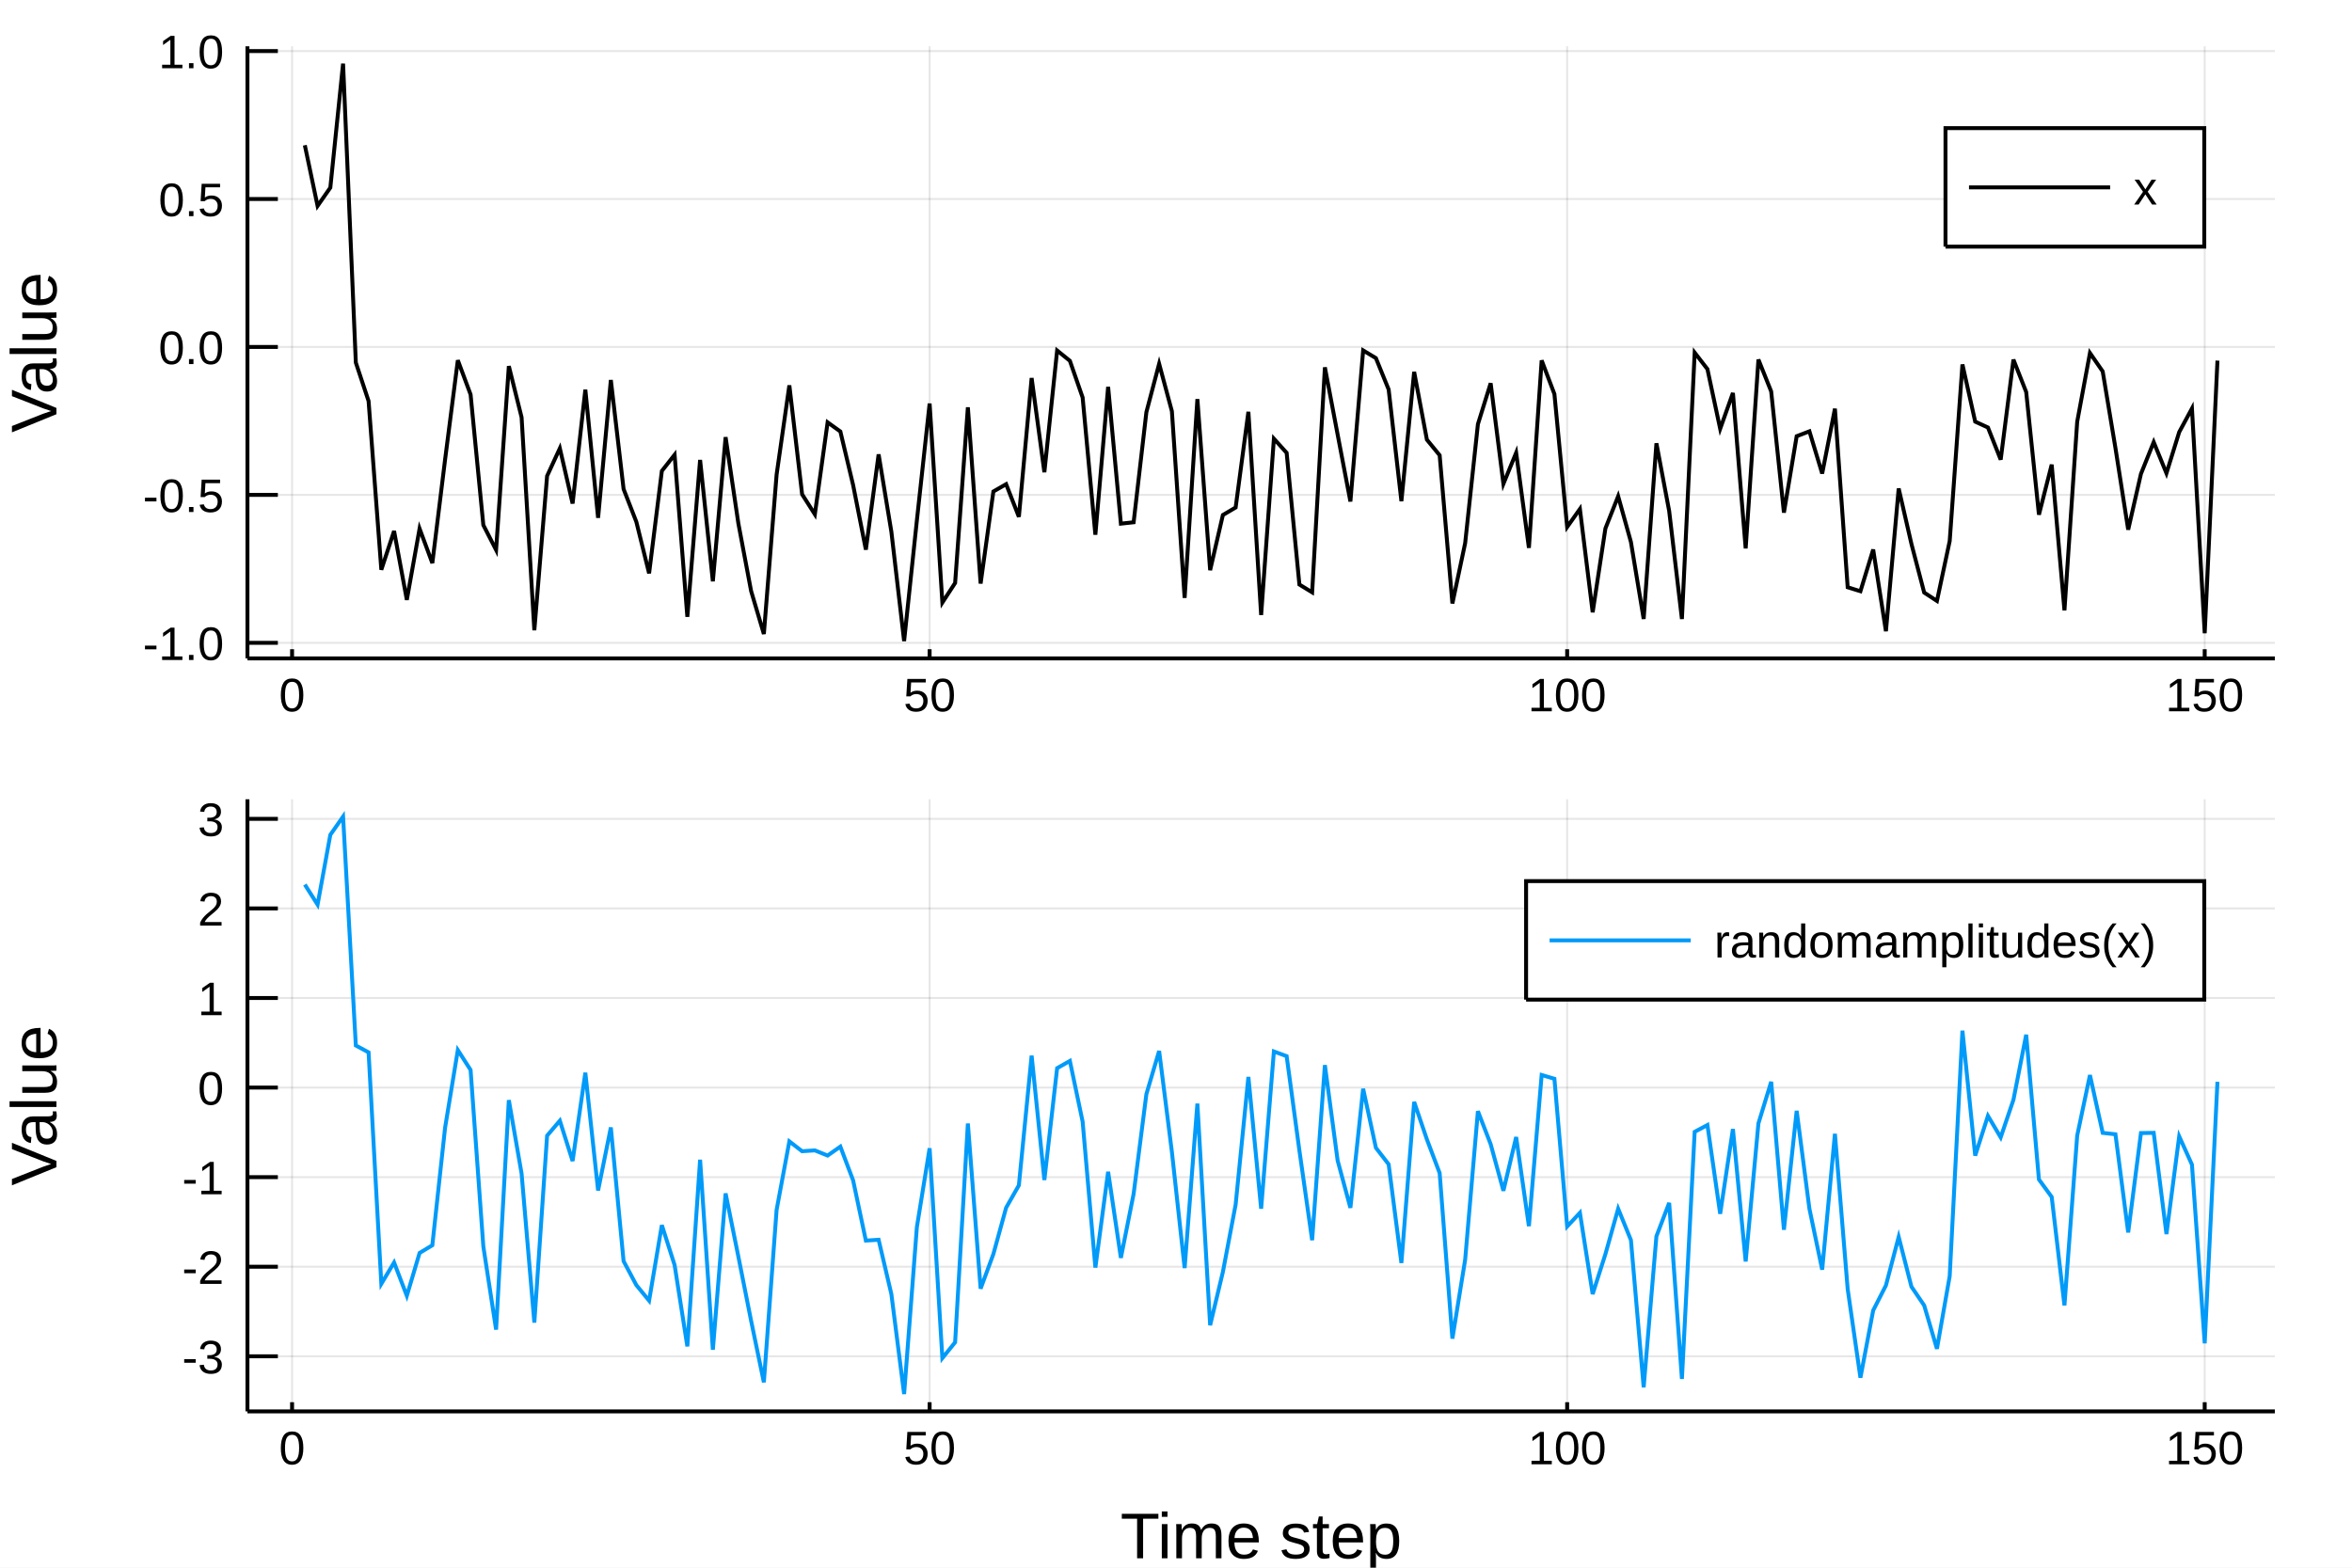
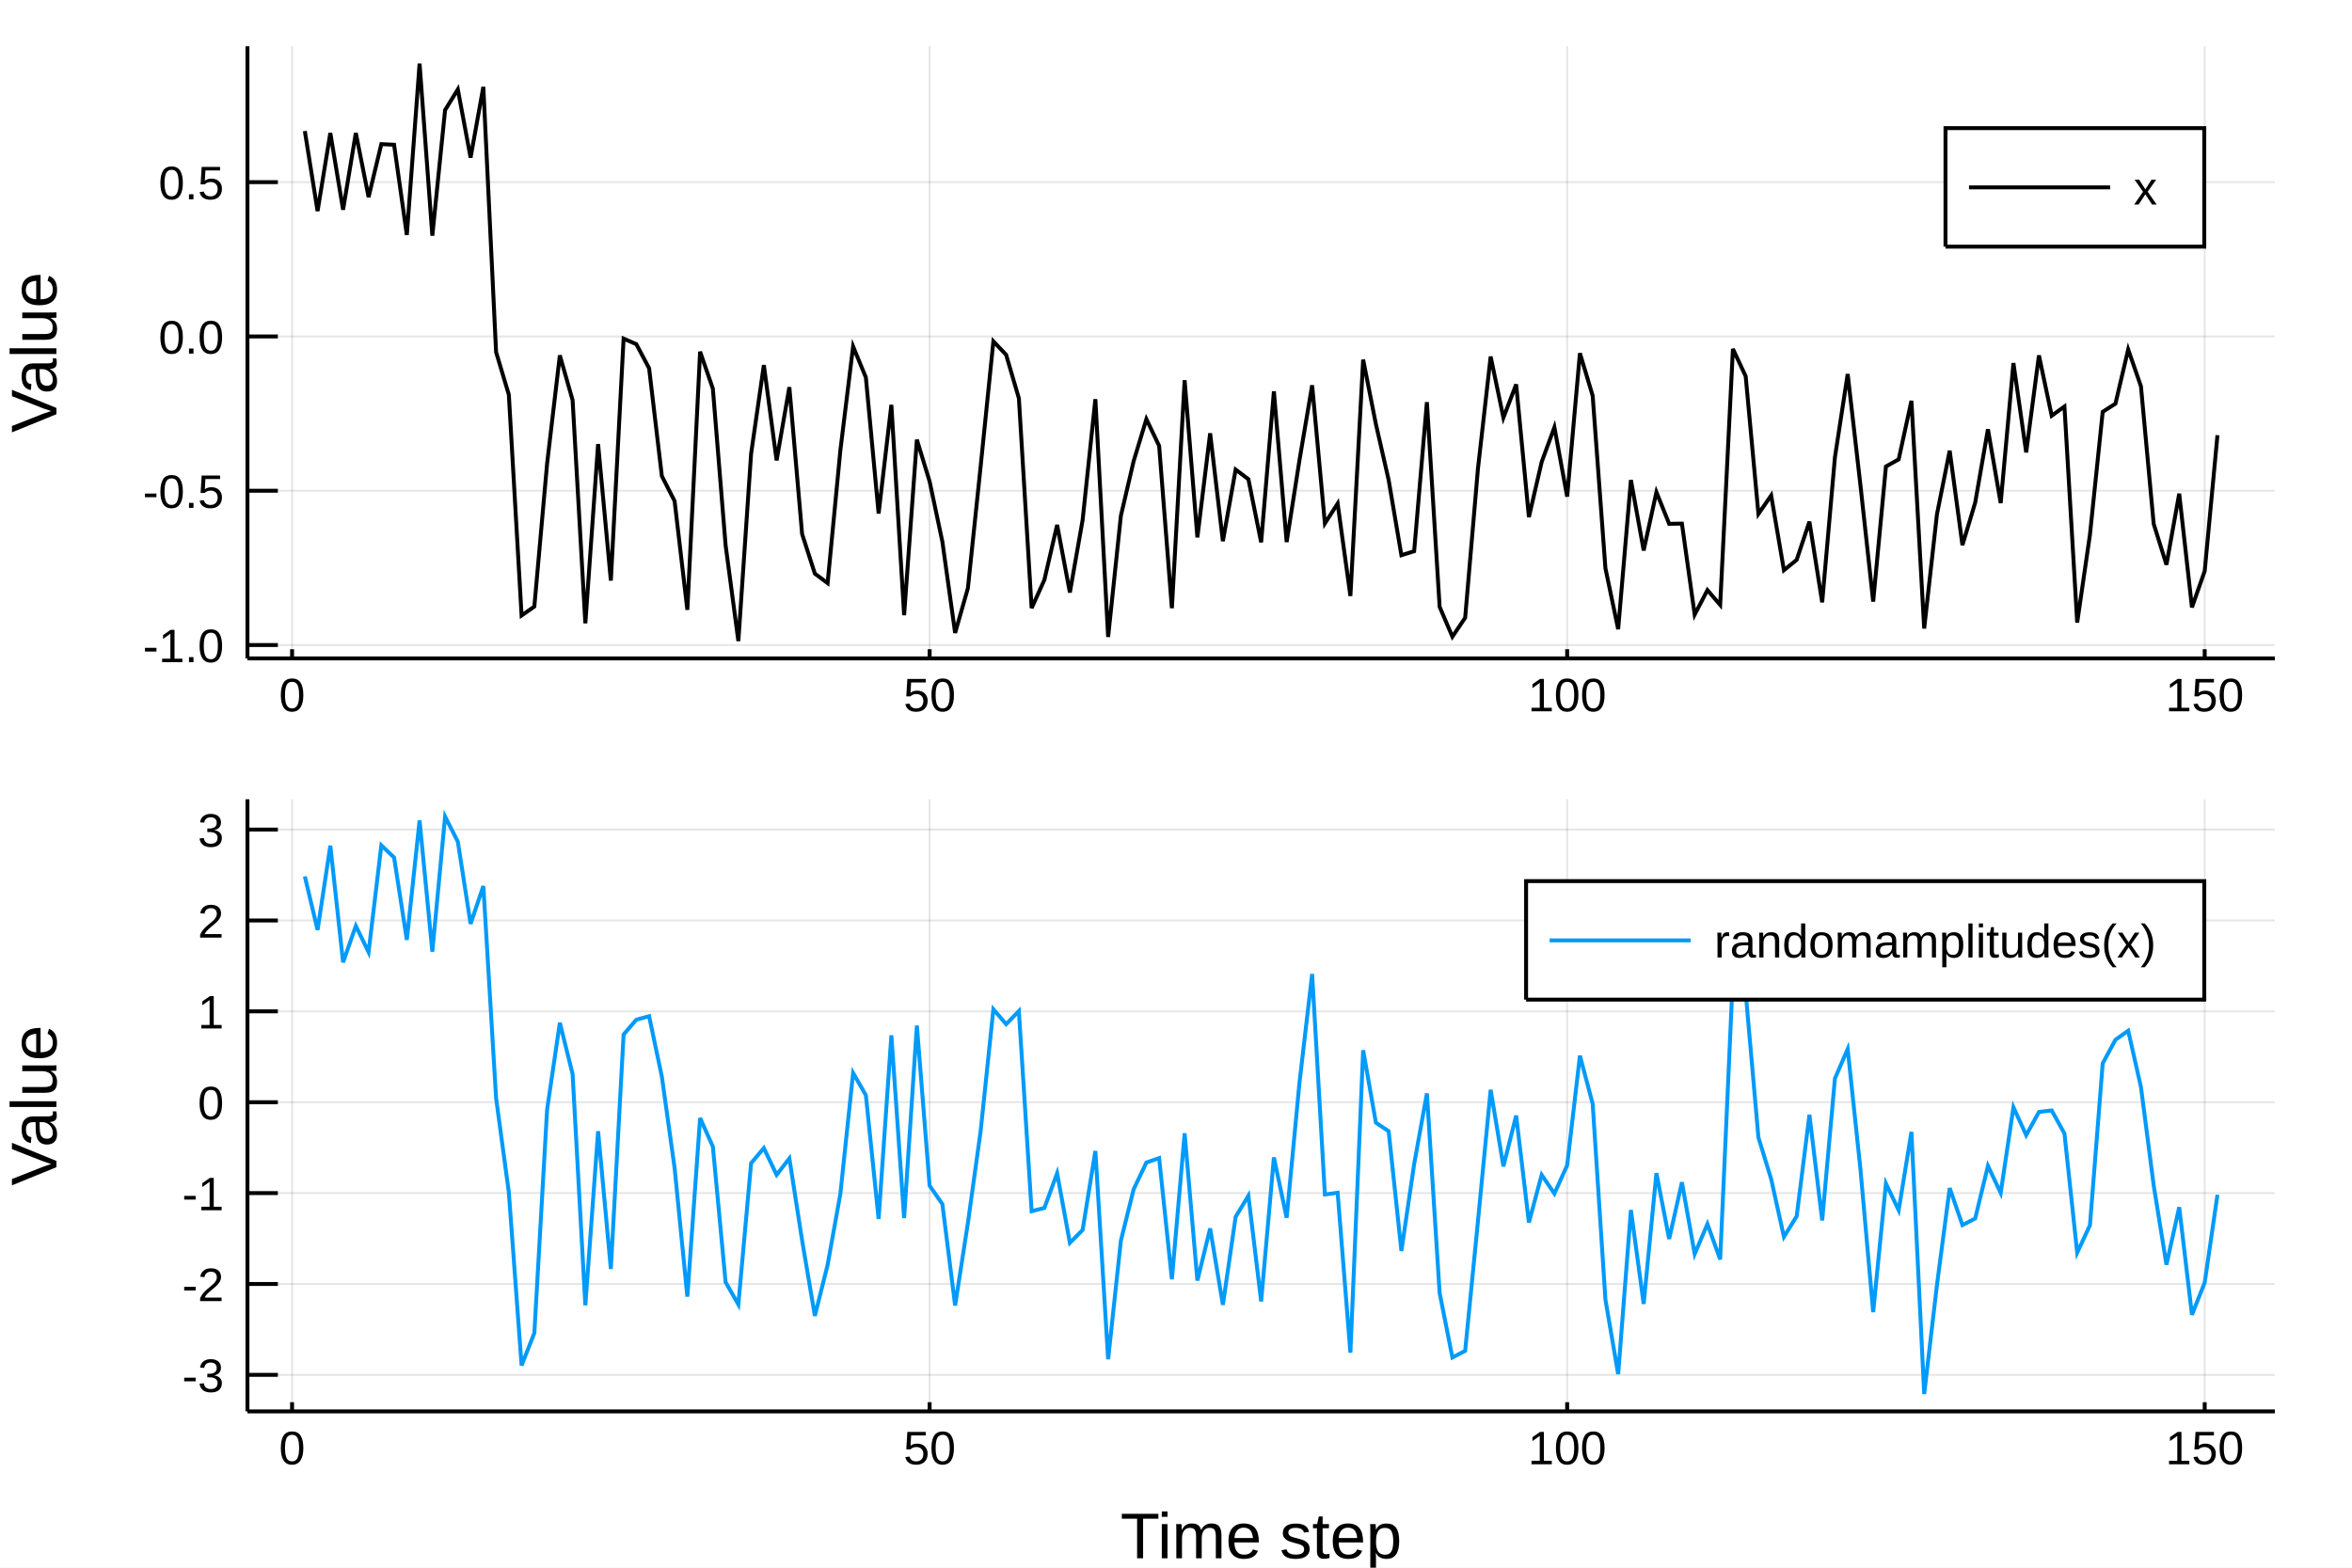
<svg xmlns="http://www.w3.org/2000/svg" width="600" height="400" viewBox="0 0 2400 1600">
  <defs>
-     <clipPath id="clip5600">
+     <clipPath id="clip6200">
      <rect x="0" y="0" width="2400" height="1600" />
    </clipPath>
  </defs>
-   <path clip-path="url(#clip5600)" d=" M0 1600 L2400 1600 L2400 0 L0 0  Z   " fill="#ffffff" fill-rule="evenodd" fill-opacity="1" />
+   <path clip-path="url(#clip6200)" d=" M0 1600 L2400 1600 L2400 0 L0 0  Z   " fill="#ffffff" fill-rule="evenodd" fill-opacity="1" />
  <defs>
-     <clipPath id="clip5601">
+     <clipPath id="clip6201">
      <rect x="480" y="0" width="1681" height="1600" />
    </clipPath>
  </defs>
-   <path clip-path="url(#clip5600)" d=" M252.496 671.979 L2321.26 671.979 L2321.26 47.244 L252.496 47.244  Z   " fill="#ffffff" fill-rule="evenodd" fill-opacity="1" />
+   <path clip-path="url(#clip6200)" d=" M252.496 671.979 L2321.26 671.979 L2321.26 47.244 L252.496 47.244  Z   " fill="#ffffff" fill-rule="evenodd" fill-opacity="1" />
  <defs>
-     <clipPath id="clip5602">
+     <clipPath id="clip6202">
      <rect x="252" y="47" width="2070" height="626" />
    </clipPath>
  </defs>
-   <polyline clip-path="url(#clip5602)" style="stroke:#000000; stroke-width:2; stroke-opacity:0.1; fill:none" points="   298.035,671.979 298.035,47.244    " />
-   <polyline clip-path="url(#clip5602)" style="stroke:#000000; stroke-width:2; stroke-opacity:0.1; fill:none" points="   948.59,671.979 948.59,47.244    " />
-   <polyline clip-path="url(#clip5602)" style="stroke:#000000; stroke-width:2; stroke-opacity:0.1; fill:none" points="   1599.14,671.979 1599.14,47.244    " />
-   <polyline clip-path="url(#clip5602)" style="stroke:#000000; stroke-width:2; stroke-opacity:0.1; fill:none" points="   2249.7,671.979 2249.7,47.244    " />
-   <polyline clip-path="url(#clip5602)" style="stroke:#000000; stroke-width:2; stroke-opacity:0.1; fill:none" points="   252.496,656.08 2321.26,656.08    " />
-   <polyline clip-path="url(#clip5602)" style="stroke:#000000; stroke-width:2; stroke-opacity:0.1; fill:none" points="   252.496,505.088 2321.26,505.088    " />
-   <polyline clip-path="url(#clip5602)" style="stroke:#000000; stroke-width:2; stroke-opacity:0.1; fill:none" points="   252.496,354.096 2321.26,354.096    " />
-   <polyline clip-path="url(#clip5602)" style="stroke:#000000; stroke-width:2; stroke-opacity:0.1; fill:none" points="   252.496,203.104 2321.26,203.104    " />
-   <polyline clip-path="url(#clip5602)" style="stroke:#000000; stroke-width:2; stroke-opacity:0.1; fill:none" points="   252.496,52.112 2321.26,52.112    " />
-   <polyline clip-path="url(#clip5600)" style="stroke:#000000; stroke-width:4; stroke-opacity:1; fill:none" points="   252.496,671.979 2321.26,671.979    " />
-   <polyline clip-path="url(#clip5600)" style="stroke:#000000; stroke-width:4; stroke-opacity:1; fill:none" points="   252.496,671.979 252.496,47.244    " />
-   <polyline clip-path="url(#clip5600)" style="stroke:#000000; stroke-width:4; stroke-opacity:1; fill:none" points="   298.035,671.979 298.035,662.608    " />
-   <polyline clip-path="url(#clip5600)" style="stroke:#000000; stroke-width:4; stroke-opacity:1; fill:none" points="   948.59,671.979 948.59,662.608    " />
-   <polyline clip-path="url(#clip5600)" style="stroke:#000000; stroke-width:4; stroke-opacity:1; fill:none" points="   1599.14,671.979 1599.14,662.608    " />
-   <polyline clip-path="url(#clip5600)" style="stroke:#000000; stroke-width:4; stroke-opacity:1; fill:none" points="   2249.7,671.979 2249.7,662.608    " />
-   <polyline clip-path="url(#clip5600)" style="stroke:#000000; stroke-width:4; stroke-opacity:1; fill:none" points="   252.496,656.08 283.528,656.08    " />
-   <polyline clip-path="url(#clip5600)" style="stroke:#000000; stroke-width:4; stroke-opacity:1; fill:none" points="   252.496,505.088 283.528,505.088    " />
-   <polyline clip-path="url(#clip5600)" style="stroke:#000000; stroke-width:4; stroke-opacity:1; fill:none" points="   252.496,354.096 283.528,354.096    " />
-   <polyline clip-path="url(#clip5600)" style="stroke:#000000; stroke-width:4; stroke-opacity:1; fill:none" points="   252.496,203.104 283.528,203.104    " />
-   <polyline clip-path="url(#clip5600)" style="stroke:#000000; stroke-width:4; stroke-opacity:1; fill:none" points="   252.496,52.112 283.528,52.112    " />
-   <g clip-path="url(#clip5600)">
+   <polyline clip-path="url(#clip6202)" style="stroke:#000000; stroke-width:2; stroke-opacity:0.1; fill:none" points="   298.035,671.979 298.035,47.244    " />
+   <polyline clip-path="url(#clip6202)" style="stroke:#000000; stroke-width:2; stroke-opacity:0.1; fill:none" points="   948.59,671.979 948.59,47.244    " />
+   <polyline clip-path="url(#clip6202)" style="stroke:#000000; stroke-width:2; stroke-opacity:0.1; fill:none" points="   1599.14,671.979 1599.14,47.244    " />
+   <polyline clip-path="url(#clip6202)" style="stroke:#000000; stroke-width:2; stroke-opacity:0.1; fill:none" points="   2249.7,671.979 2249.7,47.244    " />
+   <polyline clip-path="url(#clip6202)" style="stroke:#000000; stroke-width:2; stroke-opacity:0.1; fill:none" points="   252.496,658.323 2321.26,658.323    " />
+   <polyline clip-path="url(#clip6202)" style="stroke:#000000; stroke-width:2; stroke-opacity:0.1; fill:none" points="   252.496,500.849 2321.26,500.849    " />
+   <polyline clip-path="url(#clip6202)" style="stroke:#000000; stroke-width:2; stroke-opacity:0.1; fill:none" points="   252.496,343.376 2321.26,343.376    " />
+   <polyline clip-path="url(#clip6202)" style="stroke:#000000; stroke-width:2; stroke-opacity:0.1; fill:none" points="   252.496,185.903 2321.26,185.903    " />
+   <polyline clip-path="url(#clip6200)" style="stroke:#000000; stroke-width:4; stroke-opacity:1; fill:none" points="   252.496,671.979 2321.26,671.979    " />
+   <polyline clip-path="url(#clip6200)" style="stroke:#000000; stroke-width:4; stroke-opacity:1; fill:none" points="   252.496,671.979 252.496,47.244    " />
+   <polyline clip-path="url(#clip6200)" style="stroke:#000000; stroke-width:4; stroke-opacity:1; fill:none" points="   298.035,671.979 298.035,662.608    " />
+   <polyline clip-path="url(#clip6200)" style="stroke:#000000; stroke-width:4; stroke-opacity:1; fill:none" points="   948.59,671.979 948.59,662.608    " />
+   <polyline clip-path="url(#clip6200)" style="stroke:#000000; stroke-width:4; stroke-opacity:1; fill:none" points="   1599.14,671.979 1599.14,662.608    " />
+   <polyline clip-path="url(#clip6200)" style="stroke:#000000; stroke-width:4; stroke-opacity:1; fill:none" points="   2249.7,671.979 2249.7,662.608    " />
+   <polyline clip-path="url(#clip6200)" style="stroke:#000000; stroke-width:4; stroke-opacity:1; fill:none" points="   252.496,658.323 283.528,658.323    " />
+   <polyline clip-path="url(#clip6200)" style="stroke:#000000; stroke-width:4; stroke-opacity:1; fill:none" points="   252.496,500.849 283.528,500.849    " />
+   <polyline clip-path="url(#clip6200)" style="stroke:#000000; stroke-width:4; stroke-opacity:1; fill:none" points="   252.496,343.376 283.528,343.376    " />
+   <polyline clip-path="url(#clip6200)" style="stroke:#000000; stroke-width:4; stroke-opacity:1; fill:none" points="   252.496,185.903 283.528,185.903    " />
+   <g clip-path="url(#clip6200)">
    <text style="fill:#000000; fill-opacity:1; font-family:Arial,Helvetica Neue,Helvetica,sans-serif; font-size:48px; text-anchor:middle;" transform="rotate(0, 298.035, 725.979)" x="298.035" y="725.979">0</text>
  </g>
-   <g clip-path="url(#clip5600)">
+   <g clip-path="url(#clip6200)">
    <text style="fill:#000000; fill-opacity:1; font-family:Arial,Helvetica Neue,Helvetica,sans-serif; font-size:48px; text-anchor:middle;" transform="rotate(0, 948.59, 725.979)" x="948.59" y="725.979">50</text>
  </g>
-   <g clip-path="url(#clip5600)">
+   <g clip-path="url(#clip6200)">
    <text style="fill:#000000; fill-opacity:1; font-family:Arial,Helvetica Neue,Helvetica,sans-serif; font-size:48px; text-anchor:middle;" transform="rotate(0, 1599.14, 725.979)" x="1599.14" y="725.979">100</text>
  </g>
-   <g clip-path="url(#clip5600)">
+   <g clip-path="url(#clip6200)">
    <text style="fill:#000000; fill-opacity:1; font-family:Arial,Helvetica Neue,Helvetica,sans-serif; font-size:48px; text-anchor:middle;" transform="rotate(0, 2249.7, 725.979)" x="2249.7" y="725.979">150</text>
  </g>
-   <g clip-path="url(#clip5600)">
-     <text style="fill:#000000; fill-opacity:1; font-family:Arial,Helvetica Neue,Helvetica,sans-serif; font-size:48px; text-anchor:end;" transform="rotate(0, 228.496, 673.58)" x="228.496" y="673.58">-1.0</text>
+   <g clip-path="url(#clip6200)">
+     <text style="fill:#000000; fill-opacity:1; font-family:Arial,Helvetica Neue,Helvetica,sans-serif; font-size:48px; text-anchor:end;" transform="rotate(0, 228.496, 675.823)" x="228.496" y="675.823">-1.0</text>
  </g>
-   <g clip-path="url(#clip5600)">
-     <text style="fill:#000000; fill-opacity:1; font-family:Arial,Helvetica Neue,Helvetica,sans-serif; font-size:48px; text-anchor:end;" transform="rotate(0, 228.496, 522.588)" x="228.496" y="522.588">-0.5</text>
+   <g clip-path="url(#clip6200)">
+     <text style="fill:#000000; fill-opacity:1; font-family:Arial,Helvetica Neue,Helvetica,sans-serif; font-size:48px; text-anchor:end;" transform="rotate(0, 228.496, 518.349)" x="228.496" y="518.349">-0.5</text>
  </g>
-   <g clip-path="url(#clip5600)">
-     <text style="fill:#000000; fill-opacity:1; font-family:Arial,Helvetica Neue,Helvetica,sans-serif; font-size:48px; text-anchor:end;" transform="rotate(0, 228.496, 371.596)" x="228.496" y="371.596">0.0</text>
+   <g clip-path="url(#clip6200)">
+     <text style="fill:#000000; fill-opacity:1; font-family:Arial,Helvetica Neue,Helvetica,sans-serif; font-size:48px; text-anchor:end;" transform="rotate(0, 228.496, 360.876)" x="228.496" y="360.876">0.0</text>
  </g>
-   <g clip-path="url(#clip5600)">
-     <text style="fill:#000000; fill-opacity:1; font-family:Arial,Helvetica Neue,Helvetica,sans-serif; font-size:48px; text-anchor:end;" transform="rotate(0, 228.496, 220.604)" x="228.496" y="220.604">0.5</text>
+   <g clip-path="url(#clip6200)">
+     <text style="fill:#000000; fill-opacity:1; font-family:Arial,Helvetica Neue,Helvetica,sans-serif; font-size:48px; text-anchor:end;" transform="rotate(0, 228.496, 203.403)" x="228.496" y="203.403">0.5</text>
  </g>
-   <g clip-path="url(#clip5600)">
-     <text style="fill:#000000; fill-opacity:1; font-family:Arial,Helvetica Neue,Helvetica,sans-serif; font-size:48px; text-anchor:end;" transform="rotate(0, 228.496, 69.6117)" x="228.496" y="69.612">1.0</text>
-   </g>
-   <g clip-path="url(#clip5600)">
+   <g clip-path="url(#clip6200)">
    <text style="fill:#000000; fill-opacity:1; font-family:Arial,Helvetica Neue,Helvetica,sans-serif; font-size:66px; text-anchor:middle;" transform="rotate(-90, 57.6, 359.611)" x="57.6" y="359.611">Value</text>
  </g>
-   <polyline clip-path="url(#clip5602)" style="stroke:#000000; stroke-width:4; stroke-opacity:1; fill:none" points="   311.046,148.236 324.057,210.155 337.068,191.503 350.079,64.925 363.091,370.071 376.102,409.336 389.113,581.487 402.124,541.955 415.135,612.224 428.146,539.513    441.157,574.72 454.168,469.082 467.179,367.675 480.19,402.667 493.201,535.896 506.213,561.276 519.224,373.669 532.235,425.945 545.246,643.26 558.257,485.777    571.268,457.555 584.279,513.906 597.29,397.711 610.301,528.533 623.312,387.837 636.323,499.168 649.335,532.623 662.346,585.157 675.357,480.687 688.368,464.145    701.379,629.537 714.39,469.425 727.401,593.303 740.412,446.155 753.423,534.166 766.434,603.188 779.445,647.079 792.457,484.347 805.468,393.295 818.479,504.501    831.49,524.912 844.501,431.037 857.512,440.391 870.523,495.041 883.534,560.977 896.545,463.745 909.556,542.68 922.567,654.297 935.579,531.185 948.59,411.848    961.601,614.972 974.612,594.977 987.623,415.702 1000.63,595.59 1013.65,501.633 1026.66,494.162 1039.67,527.483 1052.68,385.817 1065.69,481.952 1078.7,357.736    1091.71,368.241 1104.72,405.684 1117.73,545.744 1130.74,394.809 1143.76,534.446 1156.77,533.026 1169.78,420.633 1182.79,371.285 1195.8,419.701 1208.81,610.255    1221.82,407.285 1234.83,581.94 1247.84,525.634 1260.86,517.957 1273.87,420.29 1286.88,627.709 1299.89,447.729 1312.9,462.191 1325.91,596.583 1338.92,604.547    1351.93,374.904 1364.94,443.584 1377.96,511.826 1390.97,357.654 1403.98,365.493 1416.99,397.518 1430,511.515 1443.01,379.526 1456.02,448.753 1469.03,464.626    1482.04,615.902 1495.06,554.307 1508.07,432.916 1521.08,391.14 1534.09,493.819 1547.1,462.069 1560.11,559.178 1573.12,367.819 1586.13,402.143 1599.14,537.855    1612.16,519.484 1625.17,624.91 1638.18,539.312 1651.19,506.484 1664.2,553.164 1677.21,631.707 1690.22,452.43 1703.23,521.521 1716.24,631.765 1729.26,359.906    1742.27,376.706 1755.28,437.635 1768.29,401.048 1781.3,559.707 1794.31,366.964 1807.32,399.506 1820.33,523.204 1833.34,445.212 1846.35,440.212 1859.37,483.299    1872.38,417.089 1885.39,599.369 1898.4,603.428 1911.41,560.865 1924.42,644.221 1937.43,498.553 1950.44,555.125 1963.45,604.774 1976.47,613.304 1989.48,552.221    2002.49,371.957 2015.5,430.322 2028.51,436.297 2041.52,469.115 2054.53,367.039 2067.54,400.088 2080.55,525.301 2093.57,474.188 2106.58,622.971 2119.59,430.397    2132.6,360.25 2145.61,379.085 2158.62,457.267 2171.63,540.582 2184.64,483.645 2197.65,451.213 2210.67,483.026 2223.68,440.988 2236.69,416.903 2249.7,646.27    2262.71,368.029    " />
-   <path clip-path="url(#clip5600)" d=" M1985.19 251.724 L2249.26 251.724 L2249.26 130.764 L1985.19 130.764  Z   " fill="#ffffff" fill-rule="evenodd" fill-opacity="1" />
-   <polyline clip-path="url(#clip5600)" style="stroke:#000000; stroke-width:4; stroke-opacity:1; fill:none" points="   1985.19,251.724 2249.26,251.724 2249.26,130.764 1985.19,130.764 1985.19,251.724    " />
-   <polyline clip-path="url(#clip5600)" style="stroke:#000000; stroke-width:4; stroke-opacity:1; fill:none" points="   2009.19,191.244 2153.19,191.244    " />
-   <g clip-path="url(#clip5600)">
+   <polyline clip-path="url(#clip6202)" style="stroke:#000000; stroke-width:4; stroke-opacity:1; fill:none" points="   311.046,133.761 324.057,215.433 337.068,135.776 350.079,214.056 363.091,135.7 376.102,201.143 389.113,147.102 402.124,147.738 415.135,239.781 428.146,64.925    441.157,240.545 454.168,112.344 467.179,91.225 480.19,160.886 493.201,88.627 506.213,359.343 519.224,402.862 532.235,628.178 545.246,619.056 558.257,473.205    571.268,362.683 584.279,408.406 597.29,636.158 610.301,453.242 623.312,592.574 636.323,345.601 649.335,351.284 662.346,375.854 675.357,485.85 688.368,511.392    701.379,622.411 714.39,358.936 727.401,396.641 740.412,556.479 753.423,654.297 766.434,463.058 779.445,372.604 792.457,469.867 805.468,395.145 818.479,545.039    831.49,585.458 844.501,595.152 857.512,459.688 870.523,353.611 883.534,385.234 896.545,524.121 909.556,413.188 922.567,627.875 935.579,448.718 948.59,491.379    961.601,552.838 974.612,645.967 987.623,600.419 1000.63,476.2 1013.65,348.358 1026.66,362.086 1039.67,406.476 1052.68,620.635 1065.69,591.854 1078.7,535.727    1091.71,604.709 1104.72,530.682 1117.73,407.401 1130.74,650.088 1143.76,526.38 1156.77,470.665 1169.78,427.781 1182.79,455.075 1195.8,620.734 1208.81,388.052    1221.82,548.47 1234.83,442.212 1247.84,552.306 1260.86,479.256 1273.87,489.067 1286.88,553.494 1299.89,399.403 1312.9,553.217 1325.91,470.149 1338.92,393.217    1351.93,534.198 1364.94,513.967 1377.96,608.254 1390.97,367.059 1403.98,432.928 1416.99,489.866 1430,566.662 1443.01,562.576 1456.02,410.43 1469.03,619.397    1482.04,649.815 1495.06,630.48 1508.07,478.714 1521.08,363.886 1534.09,426.3 1547.1,392.303 1560.11,527.764 1573.12,471.528 1586.13,436.119 1599.14,506.84    1612.16,360.485 1625.17,403.881 1638.18,579.933 1651.19,642.153 1664.2,489.921 1677.21,561.797 1690.22,502.285 1703.23,534.615 1716.24,534.41 1729.26,627.301    1742.27,602.274 1755.28,617.387 1768.29,356.119 1781.3,383.998 1794.31,524.489 1807.32,505.684 1820.33,581.963 1833.34,571.398 1846.35,532.416 1859.37,614.758    1872.38,466.668 1885.39,381.755 1898.4,495.127 1911.41,614.02 1924.42,476.118 1937.43,468.822 1950.44,409.077 1963.45,641.507 1976.47,524.942 1989.48,459.983    2002.49,556.367 2015.5,513.01 2028.51,438.106 2041.52,513.448 2054.53,370.562 2067.54,461.743 2080.55,362.72 2093.57,424.284 2106.58,414.911 2119.59,635.421    2132.6,545.69 2145.61,420.336 2158.62,411.976 2171.63,356.676 2184.64,394.303 2197.65,534.711 2210.67,576.386 2223.68,503.842 2236.69,619.893 2249.7,582.776    2262.71,444.182    " />
+   <path clip-path="url(#clip6200)" d=" M1985.19 251.724 L2249.26 251.724 L2249.26 130.764 L1985.19 130.764  Z   " fill="#ffffff" fill-rule="evenodd" fill-opacity="1" />
+   <polyline clip-path="url(#clip6200)" style="stroke:#000000; stroke-width:4; stroke-opacity:1; fill:none" points="   1985.19,251.724 2249.26,251.724 2249.26,130.764 1985.19,130.764 1985.19,251.724    " />
+   <polyline clip-path="url(#clip6200)" style="stroke:#000000; stroke-width:4; stroke-opacity:1; fill:none" points="   2009.19,191.244 2153.19,191.244    " />
+   <g clip-path="url(#clip6200)">
    <text style="fill:#000000; fill-opacity:1; font-family:Arial,Helvetica Neue,Helvetica,sans-serif; font-size:48px; text-anchor:start;" transform="rotate(0, 2177.19, 208.744)" x="2177.19" y="208.744">x</text>
  </g>
-   <path clip-path="url(#clip5600)" d=" M252.496 1440.48 L2321.26 1440.48 L2321.26 815.748 L252.496 815.748  Z   " fill="#ffffff" fill-rule="evenodd" fill-opacity="1" />
+   <path clip-path="url(#clip6200)" d=" M252.496 1440.48 L2321.26 1440.48 L2321.26 815.748 L252.496 815.748  Z   " fill="#ffffff" fill-rule="evenodd" fill-opacity="1" />
  <defs>
-     <clipPath id="clip5603">
+     <clipPath id="clip6203">
      <rect x="252" y="815" width="2070" height="626" />
    </clipPath>
  </defs>
-   <polyline clip-path="url(#clip5603)" style="stroke:#000000; stroke-width:2; stroke-opacity:0.1; fill:none" points="   298.035,1440.48 298.035,815.748    " />
-   <polyline clip-path="url(#clip5603)" style="stroke:#000000; stroke-width:2; stroke-opacity:0.1; fill:none" points="   948.59,1440.48 948.59,815.748    " />
-   <polyline clip-path="url(#clip5603)" style="stroke:#000000; stroke-width:2; stroke-opacity:0.1; fill:none" points="   1599.14,1440.48 1599.14,815.748    " />
-   <polyline clip-path="url(#clip5603)" style="stroke:#000000; stroke-width:2; stroke-opacity:0.1; fill:none" points="   2249.7,1440.48 2249.7,815.748    " />
-   <polyline clip-path="url(#clip5603)" style="stroke:#000000; stroke-width:2; stroke-opacity:0.1; fill:none" points="   252.496,1384.25 2321.26,1384.25    " />
-   <polyline clip-path="url(#clip5603)" style="stroke:#000000; stroke-width:2; stroke-opacity:0.1; fill:none" points="   252.496,1292.83 2321.26,1292.83    " />
-   <polyline clip-path="url(#clip5603)" style="stroke:#000000; stroke-width:2; stroke-opacity:0.1; fill:none" points="   252.496,1201.41 2321.26,1201.41    " />
-   <polyline clip-path="url(#clip5603)" style="stroke:#000000; stroke-width:2; stroke-opacity:0.1; fill:none" points="   252.496,1109.99 2321.26,1109.99    " />
-   <polyline clip-path="url(#clip5603)" style="stroke:#000000; stroke-width:2; stroke-opacity:0.1; fill:none" points="   252.496,1018.57 2321.26,1018.57    " />
-   <polyline clip-path="url(#clip5603)" style="stroke:#000000; stroke-width:2; stroke-opacity:0.1; fill:none" points="   252.496,927.148 2321.26,927.148    " />
-   <polyline clip-path="url(#clip5603)" style="stroke:#000000; stroke-width:2; stroke-opacity:0.1; fill:none" points="   252.496,835.728 2321.26,835.728    " />
-   <polyline clip-path="url(#clip5600)" style="stroke:#000000; stroke-width:4; stroke-opacity:1; fill:none" points="   252.496,1440.48 2321.26,1440.48    " />
-   <polyline clip-path="url(#clip5600)" style="stroke:#000000; stroke-width:4; stroke-opacity:1; fill:none" points="   252.496,1440.48 252.496,815.748    " />
-   <polyline clip-path="url(#clip5600)" style="stroke:#000000; stroke-width:4; stroke-opacity:1; fill:none" points="   298.035,1440.48 298.035,1431.11    " />
-   <polyline clip-path="url(#clip5600)" style="stroke:#000000; stroke-width:4; stroke-opacity:1; fill:none" points="   948.59,1440.48 948.59,1431.11    " />
-   <polyline clip-path="url(#clip5600)" style="stroke:#000000; stroke-width:4; stroke-opacity:1; fill:none" points="   1599.14,1440.48 1599.14,1431.11    " />
-   <polyline clip-path="url(#clip5600)" style="stroke:#000000; stroke-width:4; stroke-opacity:1; fill:none" points="   2249.7,1440.48 2249.7,1431.11    " />
-   <polyline clip-path="url(#clip5600)" style="stroke:#000000; stroke-width:4; stroke-opacity:1; fill:none" points="   252.496,1384.25 283.528,1384.25    " />
-   <polyline clip-path="url(#clip5600)" style="stroke:#000000; stroke-width:4; stroke-opacity:1; fill:none" points="   252.496,1292.83 283.528,1292.83    " />
-   <polyline clip-path="url(#clip5600)" style="stroke:#000000; stroke-width:4; stroke-opacity:1; fill:none" points="   252.496,1201.41 283.528,1201.41    " />
-   <polyline clip-path="url(#clip5600)" style="stroke:#000000; stroke-width:4; stroke-opacity:1; fill:none" points="   252.496,1109.99 283.528,1109.99    " />
-   <polyline clip-path="url(#clip5600)" style="stroke:#000000; stroke-width:4; stroke-opacity:1; fill:none" points="   252.496,1018.57 283.528,1018.57    " />
-   <polyline clip-path="url(#clip5600)" style="stroke:#000000; stroke-width:4; stroke-opacity:1; fill:none" points="   252.496,927.148 283.528,927.148    " />
-   <polyline clip-path="url(#clip5600)" style="stroke:#000000; stroke-width:4; stroke-opacity:1; fill:none" points="   252.496,835.728 283.528,835.728    " />
-   <g clip-path="url(#clip5600)">
+   <polyline clip-path="url(#clip6203)" style="stroke:#000000; stroke-width:2; stroke-opacity:0.1; fill:none" points="   298.035,1440.48 298.035,815.748    " />
+   <polyline clip-path="url(#clip6203)" style="stroke:#000000; stroke-width:2; stroke-opacity:0.1; fill:none" points="   948.59,1440.48 948.59,815.748    " />
+   <polyline clip-path="url(#clip6203)" style="stroke:#000000; stroke-width:2; stroke-opacity:0.1; fill:none" points="   1599.14,1440.48 1599.14,815.748    " />
+   <polyline clip-path="url(#clip6203)" style="stroke:#000000; stroke-width:2; stroke-opacity:0.1; fill:none" points="   2249.7,1440.48 2249.7,815.748    " />
+   <polyline clip-path="url(#clip6203)" style="stroke:#000000; stroke-width:2; stroke-opacity:0.1; fill:none" points="   252.496,1403.19 2321.26,1403.19    " />
+   <polyline clip-path="url(#clip6203)" style="stroke:#000000; stroke-width:2; stroke-opacity:0.1; fill:none" points="   252.496,1310.44 2321.26,1310.44    " />
+   <polyline clip-path="url(#clip6203)" style="stroke:#000000; stroke-width:2; stroke-opacity:0.1; fill:none" points="   252.496,1217.69 2321.26,1217.69    " />
+   <polyline clip-path="url(#clip6203)" style="stroke:#000000; stroke-width:2; stroke-opacity:0.1; fill:none" points="   252.496,1124.94 2321.26,1124.94    " />
+   <polyline clip-path="url(#clip6203)" style="stroke:#000000; stroke-width:2; stroke-opacity:0.1; fill:none" points="   252.496,1032.19 2321.26,1032.19    " />
+   <polyline clip-path="url(#clip6203)" style="stroke:#000000; stroke-width:2; stroke-opacity:0.1; fill:none" points="   252.496,939.439 2321.26,939.439    " />
+   <polyline clip-path="url(#clip6203)" style="stroke:#000000; stroke-width:2; stroke-opacity:0.1; fill:none" points="   252.496,846.689 2321.26,846.689    " />
+   <polyline clip-path="url(#clip6200)" style="stroke:#000000; stroke-width:4; stroke-opacity:1; fill:none" points="   252.496,1440.48 2321.26,1440.48    " />
+   <polyline clip-path="url(#clip6200)" style="stroke:#000000; stroke-width:4; stroke-opacity:1; fill:none" points="   252.496,1440.48 252.496,815.748    " />
+   <polyline clip-path="url(#clip6200)" style="stroke:#000000; stroke-width:4; stroke-opacity:1; fill:none" points="   298.035,1440.48 298.035,1431.11    " />
+   <polyline clip-path="url(#clip6200)" style="stroke:#000000; stroke-width:4; stroke-opacity:1; fill:none" points="   948.59,1440.48 948.59,1431.11    " />
+   <polyline clip-path="url(#clip6200)" style="stroke:#000000; stroke-width:4; stroke-opacity:1; fill:none" points="   1599.14,1440.48 1599.14,1431.11    " />
+   <polyline clip-path="url(#clip6200)" style="stroke:#000000; stroke-width:4; stroke-opacity:1; fill:none" points="   2249.7,1440.48 2249.7,1431.11    " />
+   <polyline clip-path="url(#clip6200)" style="stroke:#000000; stroke-width:4; stroke-opacity:1; fill:none" points="   252.496,1403.19 283.528,1403.19    " />
+   <polyline clip-path="url(#clip6200)" style="stroke:#000000; stroke-width:4; stroke-opacity:1; fill:none" points="   252.496,1310.44 283.528,1310.44    " />
+   <polyline clip-path="url(#clip6200)" style="stroke:#000000; stroke-width:4; stroke-opacity:1; fill:none" points="   252.496,1217.69 283.528,1217.69    " />
+   <polyline clip-path="url(#clip6200)" style="stroke:#000000; stroke-width:4; stroke-opacity:1; fill:none" points="   252.496,1124.94 283.528,1124.94    " />
+   <polyline clip-path="url(#clip6200)" style="stroke:#000000; stroke-width:4; stroke-opacity:1; fill:none" points="   252.496,1032.19 283.528,1032.19    " />
+   <polyline clip-path="url(#clip6200)" style="stroke:#000000; stroke-width:4; stroke-opacity:1; fill:none" points="   252.496,939.439 283.528,939.439    " />
+   <polyline clip-path="url(#clip6200)" style="stroke:#000000; stroke-width:4; stroke-opacity:1; fill:none" points="   252.496,846.689 283.528,846.689    " />
+   <g clip-path="url(#clip6200)">
    <text style="fill:#000000; fill-opacity:1; font-family:Arial,Helvetica Neue,Helvetica,sans-serif; font-size:48px; text-anchor:middle;" transform="rotate(0, 298.035, 1494.48)" x="298.035" y="1494.48">0</text>
  </g>
-   <g clip-path="url(#clip5600)">
+   <g clip-path="url(#clip6200)">
    <text style="fill:#000000; fill-opacity:1; font-family:Arial,Helvetica Neue,Helvetica,sans-serif; font-size:48px; text-anchor:middle;" transform="rotate(0, 948.59, 1494.48)" x="948.59" y="1494.48">50</text>
  </g>
-   <g clip-path="url(#clip5600)">
+   <g clip-path="url(#clip6200)">
    <text style="fill:#000000; fill-opacity:1; font-family:Arial,Helvetica Neue,Helvetica,sans-serif; font-size:48px; text-anchor:middle;" transform="rotate(0, 1599.14, 1494.48)" x="1599.14" y="1494.48">100</text>
  </g>
-   <g clip-path="url(#clip5600)">
+   <g clip-path="url(#clip6200)">
    <text style="fill:#000000; fill-opacity:1; font-family:Arial,Helvetica Neue,Helvetica,sans-serif; font-size:48px; text-anchor:middle;" transform="rotate(0, 2249.7, 1494.48)" x="2249.7" y="1494.48">150</text>
  </g>
-   <g clip-path="url(#clip5600)">
-     <text style="fill:#000000; fill-opacity:1; font-family:Arial,Helvetica Neue,Helvetica,sans-serif; font-size:48px; text-anchor:end;" transform="rotate(0, 228.496, 1401.75)" x="228.496" y="1401.75">-3</text>
+   <g clip-path="url(#clip6200)">
+     <text style="fill:#000000; fill-opacity:1; font-family:Arial,Helvetica Neue,Helvetica,sans-serif; font-size:48px; text-anchor:end;" transform="rotate(0, 228.496, 1420.69)" x="228.496" y="1420.69">-3</text>
  </g>
-   <g clip-path="url(#clip5600)">
-     <text style="fill:#000000; fill-opacity:1; font-family:Arial,Helvetica Neue,Helvetica,sans-serif; font-size:48px; text-anchor:end;" transform="rotate(0, 228.496, 1310.33)" x="228.496" y="1310.33">-2</text>
+   <g clip-path="url(#clip6200)">
+     <text style="fill:#000000; fill-opacity:1; font-family:Arial,Helvetica Neue,Helvetica,sans-serif; font-size:48px; text-anchor:end;" transform="rotate(0, 228.496, 1327.94)" x="228.496" y="1327.94">-2</text>
  </g>
-   <g clip-path="url(#clip5600)">
-     <text style="fill:#000000; fill-opacity:1; font-family:Arial,Helvetica Neue,Helvetica,sans-serif; font-size:48px; text-anchor:end;" transform="rotate(0, 228.496, 1218.91)" x="228.496" y="1218.91">-1</text>
+   <g clip-path="url(#clip6200)">
+     <text style="fill:#000000; fill-opacity:1; font-family:Arial,Helvetica Neue,Helvetica,sans-serif; font-size:48px; text-anchor:end;" transform="rotate(0, 228.496, 1235.19)" x="228.496" y="1235.19">-1</text>
  </g>
-   <g clip-path="url(#clip5600)">
-     <text style="fill:#000000; fill-opacity:1; font-family:Arial,Helvetica Neue,Helvetica,sans-serif; font-size:48px; text-anchor:end;" transform="rotate(0, 228.496, 1127.49)" x="228.496" y="1127.49">0</text>
+   <g clip-path="url(#clip6200)">
+     <text style="fill:#000000; fill-opacity:1; font-family:Arial,Helvetica Neue,Helvetica,sans-serif; font-size:48px; text-anchor:end;" transform="rotate(0, 228.496, 1142.44)" x="228.496" y="1142.44">0</text>
  </g>
-   <g clip-path="url(#clip5600)">
-     <text style="fill:#000000; fill-opacity:1; font-family:Arial,Helvetica Neue,Helvetica,sans-serif; font-size:48px; text-anchor:end;" transform="rotate(0, 228.496, 1036.07)" x="228.496" y="1036.07">1</text>
+   <g clip-path="url(#clip6200)">
+     <text style="fill:#000000; fill-opacity:1; font-family:Arial,Helvetica Neue,Helvetica,sans-serif; font-size:48px; text-anchor:end;" transform="rotate(0, 228.496, 1049.69)" x="228.496" y="1049.69">1</text>
  </g>
-   <g clip-path="url(#clip5600)">
-     <text style="fill:#000000; fill-opacity:1; font-family:Arial,Helvetica Neue,Helvetica,sans-serif; font-size:48px; text-anchor:end;" transform="rotate(0, 228.496, 944.648)" x="228.496" y="944.648">2</text>
+   <g clip-path="url(#clip6200)">
+     <text style="fill:#000000; fill-opacity:1; font-family:Arial,Helvetica Neue,Helvetica,sans-serif; font-size:48px; text-anchor:end;" transform="rotate(0, 228.496, 956.939)" x="228.496" y="956.939">2</text>
  </g>
-   <g clip-path="url(#clip5600)">
-     <text style="fill:#000000; fill-opacity:1; font-family:Arial,Helvetica Neue,Helvetica,sans-serif; font-size:48px; text-anchor:end;" transform="rotate(0, 228.496, 853.228)" x="228.496" y="853.228">3</text>
+   <g clip-path="url(#clip6200)">
+     <text style="fill:#000000; fill-opacity:1; font-family:Arial,Helvetica Neue,Helvetica,sans-serif; font-size:48px; text-anchor:end;" transform="rotate(0, 228.496, 864.189)" x="228.496" y="864.189">3</text>
  </g>
-   <g clip-path="url(#clip5600)">
+   <g clip-path="url(#clip6200)">
    <text style="fill:#000000; fill-opacity:1; font-family:Arial,Helvetica Neue,Helvetica,sans-serif; font-size:66px; text-anchor:middle;" transform="rotate(0, 1286.88, 1590.4)" x="1286.88" y="1590.4">Time step</text>
  </g>
-   <g clip-path="url(#clip5600)">
+   <g clip-path="url(#clip6200)">
    <text style="fill:#000000; fill-opacity:1; font-family:Arial,Helvetica Neue,Helvetica,sans-serif; font-size:66px; text-anchor:middle;" transform="rotate(-90, 57.6, 1128.12)" x="57.6" y="1128.12">Value</text>
  </g>
-   <polyline clip-path="url(#clip5603)" style="stroke:#009af9; stroke-width:4; stroke-opacity:1; fill:none" points="   311.046,902.809 324.057,923.27 337.068,852.037 350.079,833.429 363.091,1067.04 376.102,1074.05 389.113,1310.27 402.124,1288.51 415.135,1322.52 428.146,1278.78    441.157,1270.94 454.168,1150.99 467.179,1071.72 480.19,1092.03 493.201,1272.12 506.213,1357.01 519.224,1122.79 532.235,1197.77 545.246,1349.89 558.257,1159.1    571.268,1143.79 584.279,1184.96 597.29,1094.8 610.301,1215.03 623.312,1150.67 636.323,1287.14 649.335,1311.6 662.346,1327.46 675.357,1250.39 688.368,1291.12    701.379,1374.14 714.39,1183.62 727.401,1377.56 740.412,1218 753.423,1282.45 766.434,1348 779.445,1410.82 792.457,1234.79 805.468,1164.89 818.479,1174.96    831.49,1174.11 844.501,1179.37 857.512,1170.25 870.523,1204.67 883.534,1266.16 896.545,1265.31 909.556,1320.75 922.567,1422.8 935.579,1252.46 948.59,1171.92    961.601,1386.11 974.612,1369.98 987.623,1146.66 1000.63,1315.22 1013.65,1279.92 1026.66,1232.6 1039.67,1209.72 1052.68,1077.36 1065.69,1204.32 1078.7,1090.2    1091.71,1082.8 1104.72,1144.75 1117.73,1293.69 1130.74,1195.92 1143.76,1283.81 1156.77,1218.43 1169.78,1116.69 1182.79,1072.63 1195.8,1175.59 1208.81,1294.2    1221.82,1126.34 1234.83,1352.56 1247.84,1298.17 1260.86,1229.39 1273.87,1099.16 1286.88,1233.6 1299.89,1073.14 1312.9,1077.94 1325.91,1174.18 1338.92,1265.77    1351.93,1087.06 1364.94,1184.47 1377.96,1232.72 1390.97,1111.19 1403.98,1171.46 1416.99,1188.28 1430,1289.02 1443.01,1124.6 1456.02,1162.88 1469.03,1197.26    1482.04,1366.22 1495.06,1285.62 1508.07,1134.08 1521.08,1167.74 1534.09,1215.3 1547.1,1160.49 1560.11,1251.43 1573.12,1097.15 1586.13,1101.01 1599.14,1251.75    1612.16,1237.8 1625.17,1320.77 1638.18,1279.94 1651.19,1233.65 1664.2,1265.62 1677.21,1415.97 1690.22,1261.79 1703.23,1227.68 1716.24,1407.35 1729.26,1155.13    1742.27,1148.23 1755.28,1238.83 1768.29,1152.28 1781.3,1287.52 1794.31,1146.57 1807.32,1104.11 1820.33,1255.12 1833.34,1133.71 1846.35,1233.69 1859.37,1295.85    1872.38,1157.14 1885.39,1315.64 1898.4,1406.1 1911.41,1337.44 1924.42,1311.89 1937.43,1262.39 1950.44,1313.18 1963.45,1332.35 1976.47,1376.59 1989.48,1302.51    2002.49,1051.92 2015.5,1179.45 2028.51,1138.86 2041.52,1160.81 2054.53,1122.44 2067.54,1056.05 2080.55,1203.78 2093.57,1221.61 2106.58,1332.32 2119.59,1159.01    2132.6,1097.26 2145.61,1156.22 2158.62,1157.66 2171.63,1257.87 2184.64,1156.43 2197.65,1156.2 2210.67,1259.5 2223.68,1159.78 2236.69,1188.64 2249.7,1371.02    2262.71,1104.06    " />
-   <path clip-path="url(#clip5600)" d=" M1557.24 1020.23 L2249.26 1020.23 L2249.26 899.268 L1557.24 899.268  Z   " fill="#ffffff" fill-rule="evenodd" fill-opacity="1" />
-   <polyline clip-path="url(#clip5600)" style="stroke:#000000; stroke-width:4; stroke-opacity:1; fill:none" points="   1557.24,1020.23 2249.26,1020.23 2249.26,899.268 1557.24,899.268 1557.24,1020.23    " />
-   <polyline clip-path="url(#clip5600)" style="stroke:#009af9; stroke-width:4; stroke-opacity:1; fill:none" points="   1581.24,959.748 1725.24,959.748    " />
-   <g clip-path="url(#clip5600)">
+   <polyline clip-path="url(#clip6203)" style="stroke:#009af9; stroke-width:4; stroke-opacity:1; fill:none" points="   311.046,894.502 324.057,949.094 337.068,863.127 350.079,982.132 363.091,944.986 376.102,971.778 389.113,862.812 402.124,875.13 415.135,959.216 428.146,837.366    441.157,971.259 454.168,833.429 467.179,859.016 480.19,942.887 493.201,904.295 506.213,1120.77 519.224,1217.01 532.235,1393.59 545.246,1360.48 558.257,1132.46    571.268,1043.84 584.279,1096.18 597.29,1332.19 610.301,1154.54 623.312,1295.1 636.323,1055.81 649.335,1040.71 662.346,1037.13 675.357,1098.83 688.368,1192.01    701.379,1323.38 714.39,1141.08 727.401,1170.22 740.412,1308.62 753.423,1331.36 766.434,1187.17 779.445,1171.73 792.457,1199.07 805.468,1182.25 818.479,1266.01    831.49,1342.99 844.501,1290.98 857.512,1218.36 870.523,1095.09 883.534,1117.77 896.545,1244.02 909.556,1056.66 922.567,1243.21 935.579,1046.7 948.59,1210.12    961.601,1228.89 974.612,1332.44 987.623,1248.37 1000.63,1154.54 1013.65,1030.07 1026.66,1045.28 1039.67,1031.92 1052.68,1236.15 1065.69,1232.83 1078.7,1197.44    1091.71,1268.45 1104.72,1255.32 1117.73,1174.72 1130.74,1387.24 1143.76,1266.16 1156.77,1213.85 1169.78,1186.48 1182.79,1181.98 1195.8,1305.61 1208.81,1156.67    1221.82,1306.93 1234.83,1253.8 1247.84,1331.73 1260.86,1241.91 1273.87,1220.41 1286.88,1328.23 1299.89,1181.28 1312.9,1242.86 1325.91,1105.76 1338.92,994.093    1351.93,1219.12 1364.94,1217.32 1377.96,1380.6 1390.97,1071.86 1403.98,1145.84 1416.99,1154.55 1430,1276.78 1443.01,1188.02 1456.02,1115.93 1469.03,1319.74    1482.04,1385.46 1495.06,1378.67 1508.07,1246.74 1521.08,1112.26 1534.09,1190.38 1547.1,1138.58 1560.11,1247.72 1573.12,1199.08 1586.13,1218.19 1599.14,1189.3    1612.16,1077.43 1625.17,1126.55 1638.18,1326.38 1651.19,1402.49 1664.2,1234.95 1677.21,1330.78 1690.22,1197.29 1703.23,1264.5 1716.24,1206.65 1729.26,1279.87    1742.27,1249.2 1755.28,1285.41 1768.29,994.992 1781.3,1013.01 1794.31,1160.9 1807.32,1203.44 1820.33,1262.32 1833.34,1241.35 1846.35,1137.72 1859.37,1245.58    1872.38,1100.71 1885.39,1070.66 1898.4,1193.26 1911.41,1339.21 1924.42,1207.93 1937.43,1235.17 1950.44,1155.22 1963.45,1422.8 1976.47,1311.51 1989.48,1212.58    2002.49,1250.33 2015.5,1243.64 2028.51,1189.9 2041.52,1217.52 2054.53,1130.05 2067.54,1158.56 2080.55,1134.88 2093.57,1133.32 2106.58,1156.91 2119.59,1278.51    2132.6,1250.46 2145.61,1085.29 2158.62,1061.2 2171.63,1051.96 2184.64,1109.45 2197.65,1209.87 2210.67,1290.78 2223.68,1232.06 2236.69,1341.89 2249.7,1309    2262.71,1219.43    " />
+   <path clip-path="url(#clip6200)" d=" M1557.24 1020.23 L2249.26 1020.23 L2249.26 899.268 L1557.24 899.268  Z   " fill="#ffffff" fill-rule="evenodd" fill-opacity="1" />
+   <polyline clip-path="url(#clip6200)" style="stroke:#000000; stroke-width:4; stroke-opacity:1; fill:none" points="   1557.24,1020.23 2249.26,1020.23 2249.26,899.268 1557.24,899.268 1557.24,1020.23    " />
+   <polyline clip-path="url(#clip6200)" style="stroke:#009af9; stroke-width:4; stroke-opacity:1; fill:none" points="   1581.24,959.748 1725.24,959.748    " />
+   <g clip-path="url(#clip6200)">
    <text style="fill:#000000; fill-opacity:1; font-family:Arial,Helvetica Neue,Helvetica,sans-serif; font-size:48px; text-anchor:start;" transform="rotate(0, 1749.24, 977.248)" x="1749.24" y="977.248">randomamplitudes(x)</text>
  </g>
</svg>
